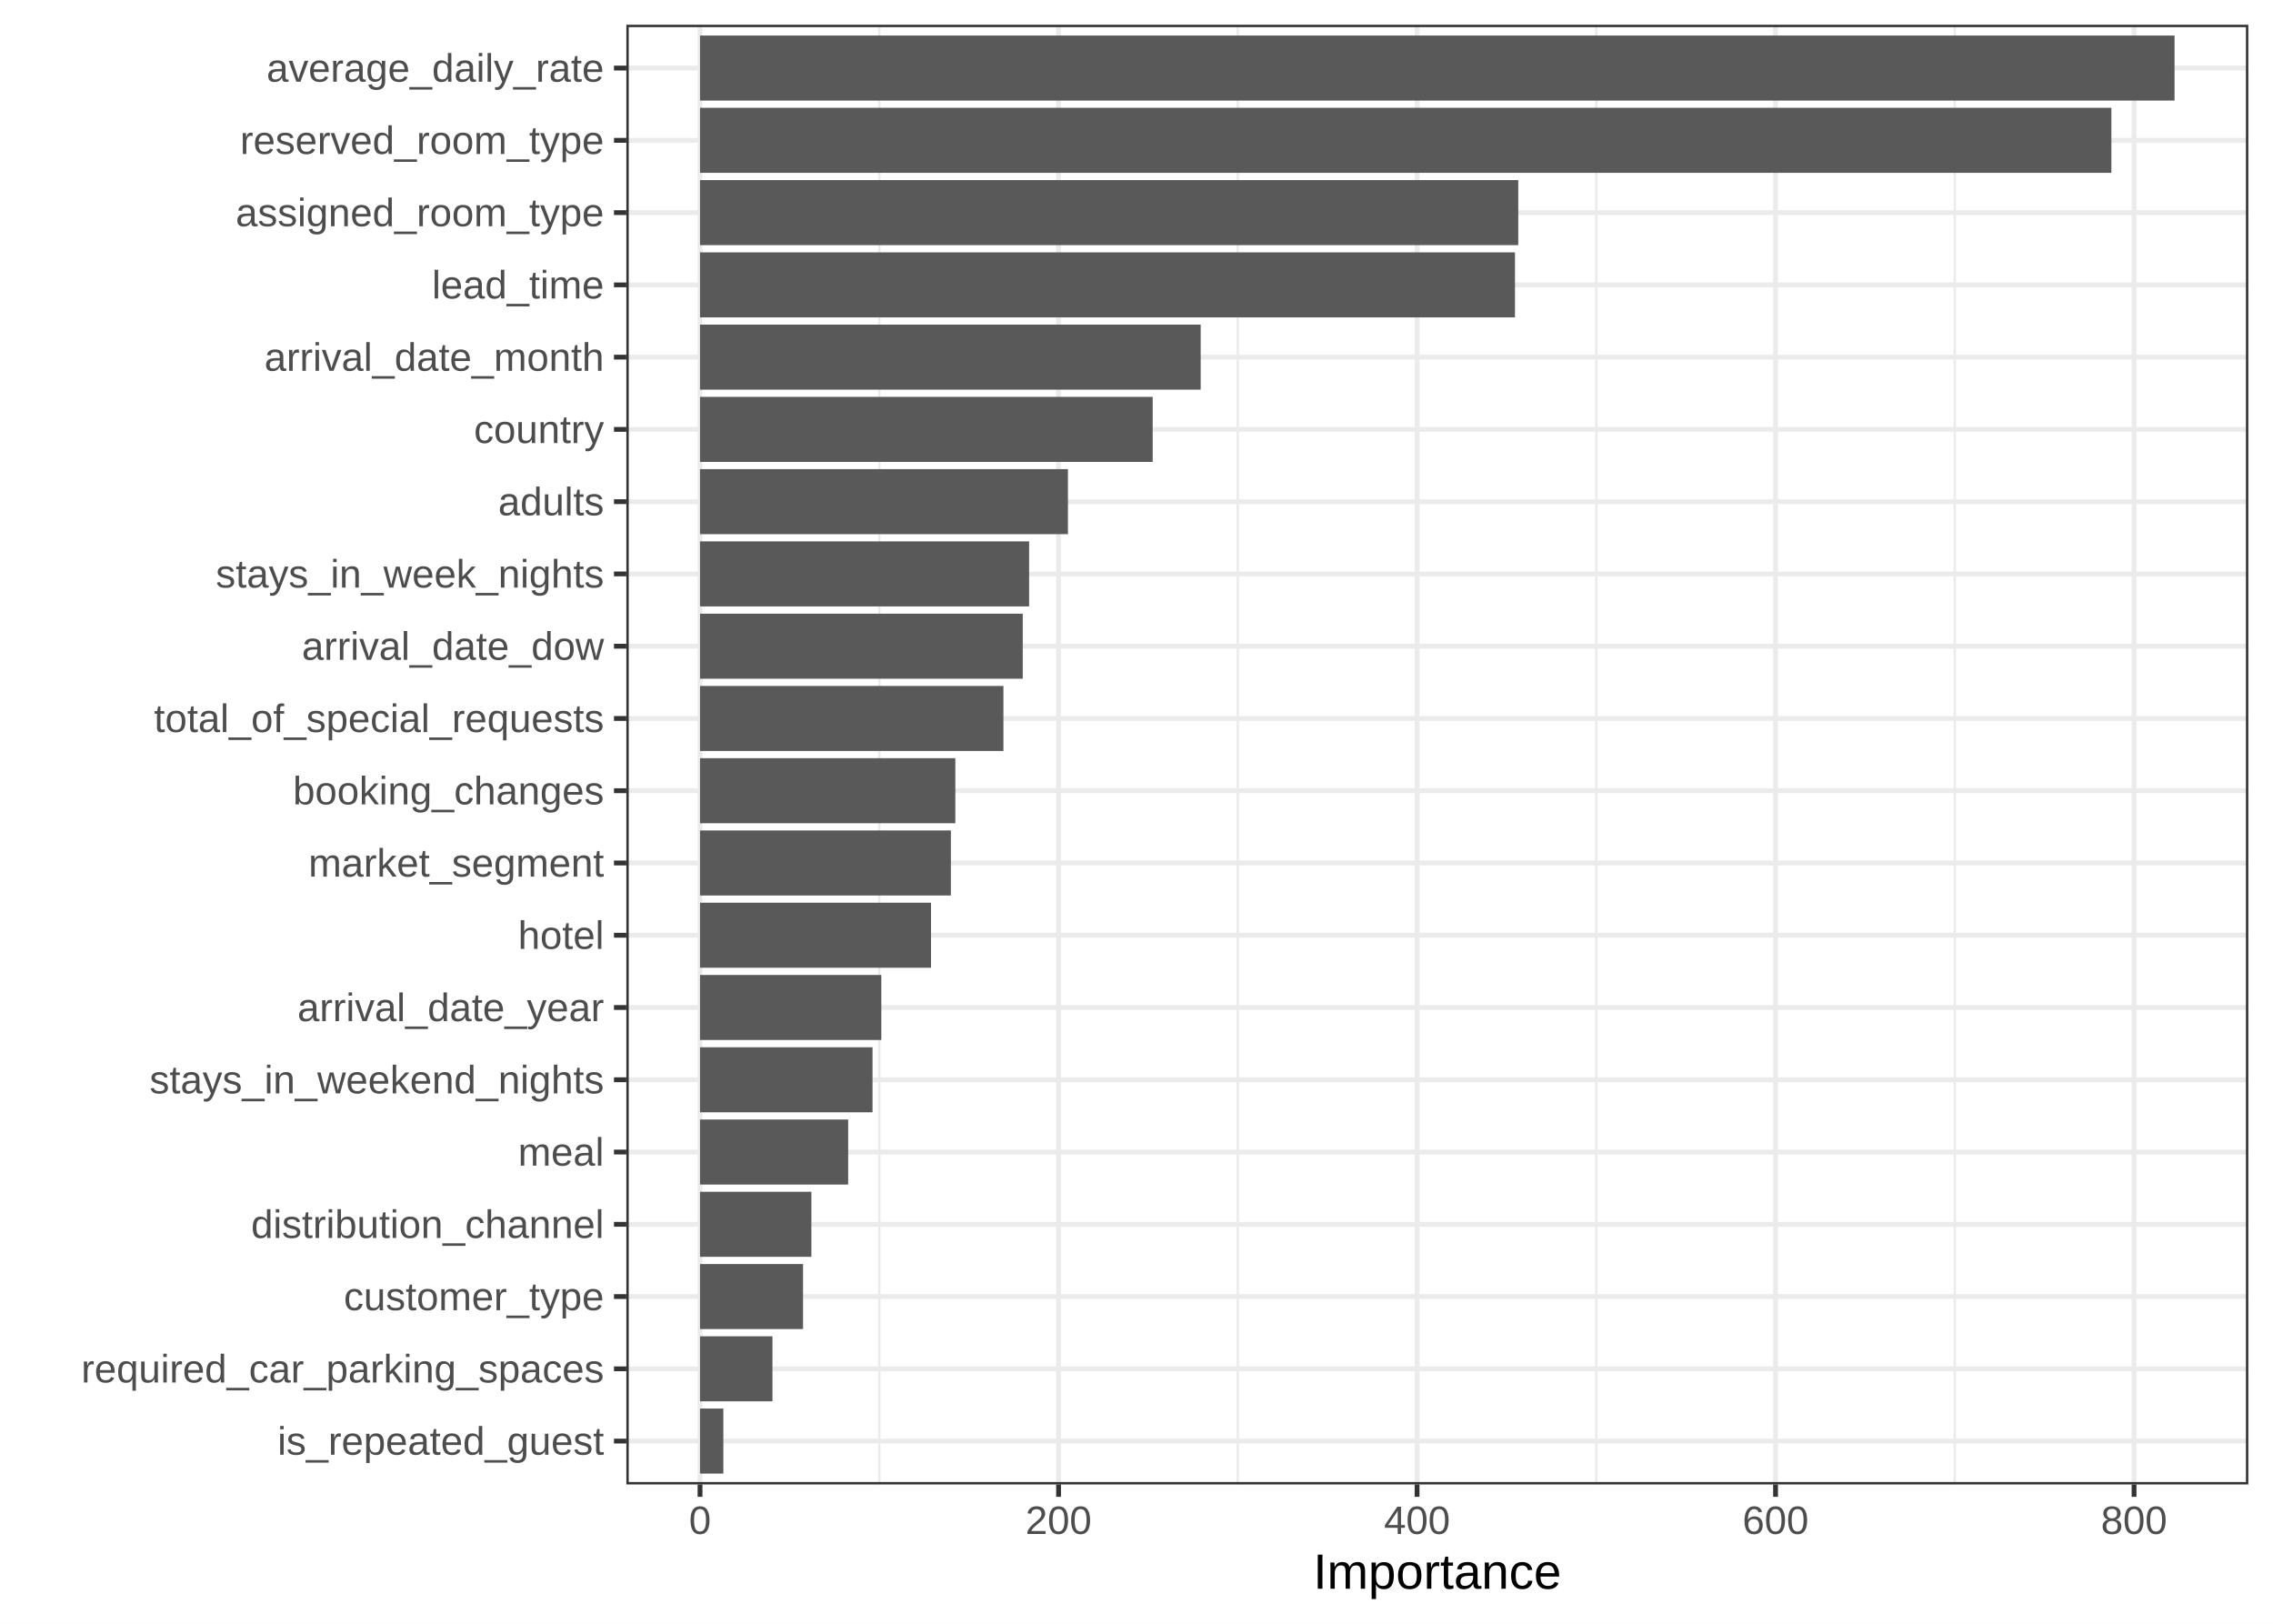
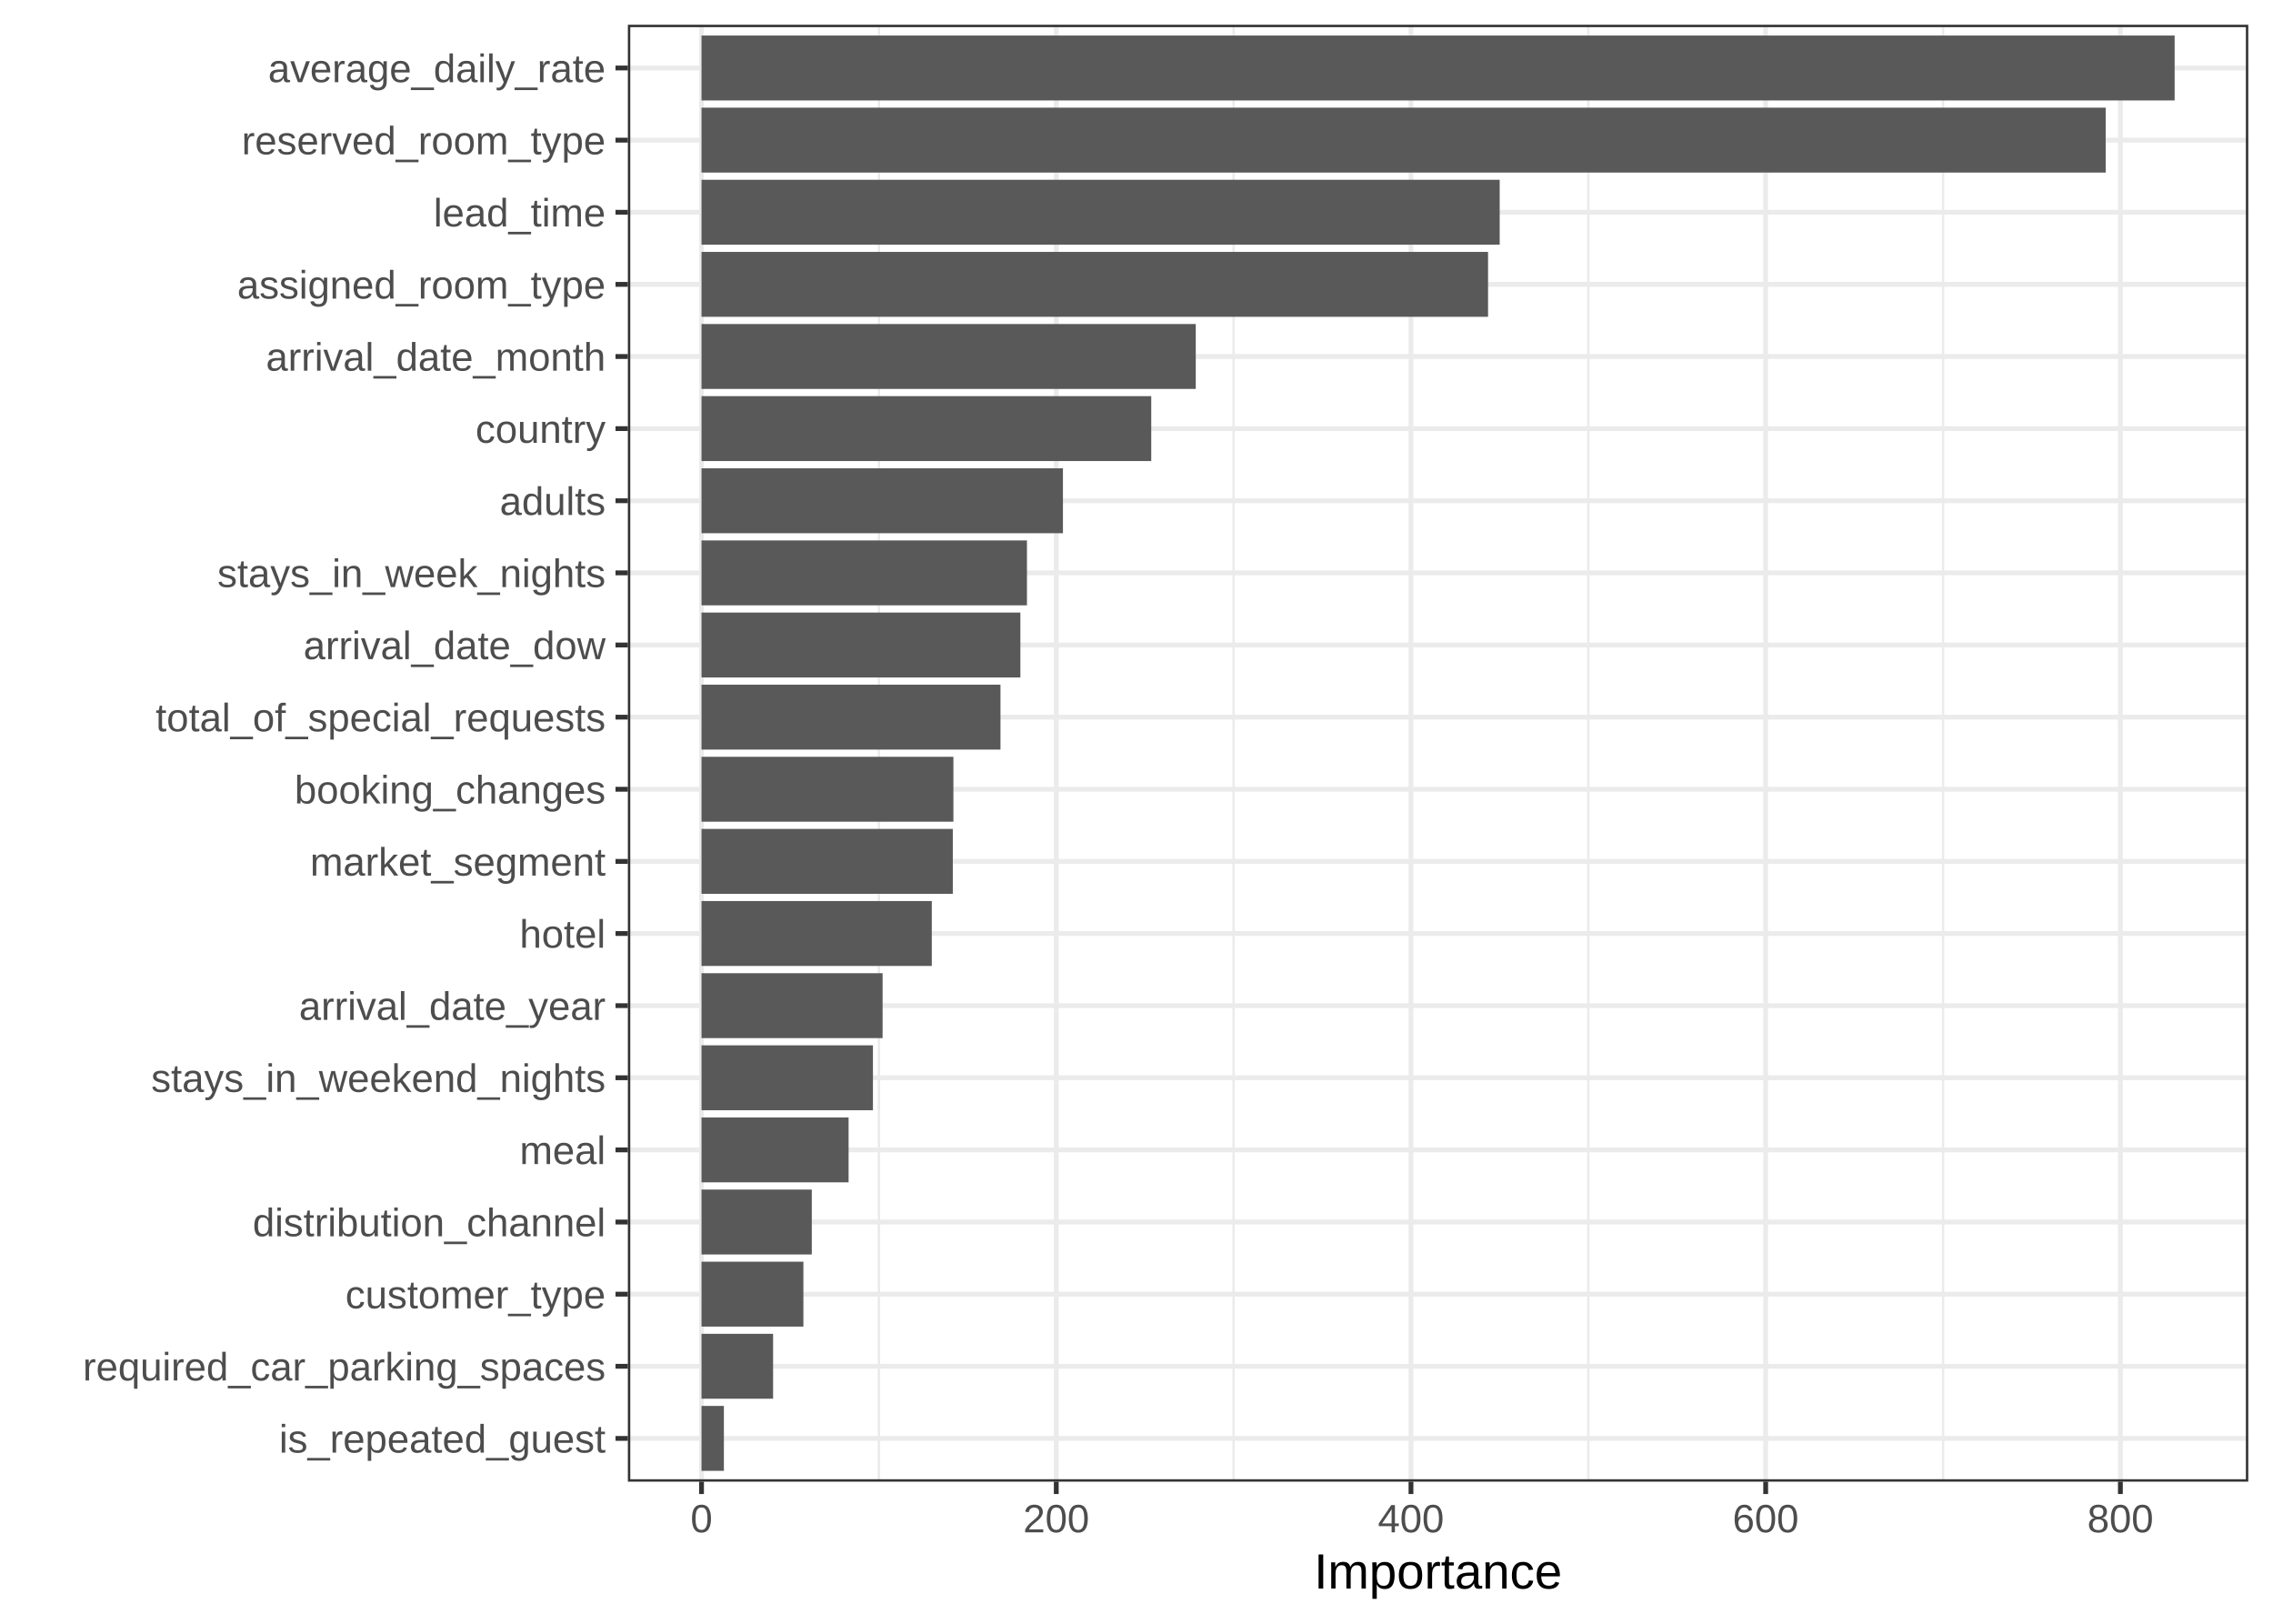
<svg xmlns="http://www.w3.org/2000/svg" width="504.00pt" height="360.00pt" viewBox="0 0 504.00 360.00">
  <g class="svglite">
    <defs>
      <style type="text/css">
    .svglite line, .svglite polyline, .svglite polygon, .svglite path, .svglite rect, .svglite circle {
      fill: none;
      stroke: #000000;
      stroke-linecap: round;
      stroke-linejoin: round;
      stroke-miterlimit: 10.00;
    }
    .svglite text {
      white-space: pre;
    }
    .svglite g.glyphgroup path {
      fill: inherit;
      stroke: none;
    }
  </style>
    </defs>
    <rect width="100%" height="100%" style="stroke: none; fill: none;" />
    <defs>
      <clipPath id="cpMC4wMHw1MDQuMDB8MC4wMHwzNjAuMDA=">
        <rect x="0.00" y="0.00" width="504.00" height="360.00" />
      </clipPath>
    </defs>
    <g clip-path="url(#cpMC4wMHw1MDQuMDB8MC4wMHwzNjAuMDA=)">
      <rect x="0.00" y="0.00" width="504.00" height="360.00" style="stroke-width: 1.07; stroke: #FFFFFF; fill: #FFFFFF;" />
    </g>
    <defs>
-       <clipPath id="cpMTM4Ljg4fDQ5OC41Mnw1LjQ4fDMyOS4xMg==">
-         <rect x="138.88" y="5.48" width="359.65" height="323.64" />
+       <clipPath id="cpMTM5LjIyfDQ5OC41Mnw1LjQ4fDMyOC41MA==">
+         <rect x="139.22" y="5.48" width="359.30" height="323.02" />
      </clipPath>
    </defs>
-     <g clip-path="url(#cpMTM4Ljg4fDQ5OC41Mnw1LjQ4fDMyOS4xMg==)">
-       <rect x="138.88" y="5.48" width="359.65" height="323.64" style="stroke-width: 1.07; stroke: none; fill: #FFFFFF;" />
-       <polyline points="194.97,329.12 194.97,5.48 " style="stroke-width: 0.53; stroke: #EBEBEB; stroke-linecap: butt;" />
-       <polyline points="274.46,329.12 274.46,5.48 " style="stroke-width: 0.53; stroke: #EBEBEB; stroke-linecap: butt;" />
-       <polyline points="353.95,329.12 353.95,5.48 " style="stroke-width: 0.53; stroke: #EBEBEB; stroke-linecap: butt;" />
-       <polyline points="433.45,329.12 433.45,5.48 " style="stroke-width: 0.53; stroke: #EBEBEB; stroke-linecap: butt;" />
-       <polyline points="138.88,319.50 498.52,319.50 " style="stroke-width: 1.07; stroke: #EBEBEB; stroke-linecap: butt;" />
-       <polyline points="138.88,303.48 498.52,303.48 " style="stroke-width: 1.07; stroke: #EBEBEB; stroke-linecap: butt;" />
-       <polyline points="138.88,287.46 498.52,287.46 " style="stroke-width: 1.07; stroke: #EBEBEB; stroke-linecap: butt;" />
-       <polyline points="138.88,271.44 498.52,271.44 " style="stroke-width: 1.07; stroke: #EBEBEB; stroke-linecap: butt;" />
-       <polyline points="138.88,255.42 498.52,255.42 " style="stroke-width: 1.07; stroke: #EBEBEB; stroke-linecap: butt;" />
-       <polyline points="138.88,239.39 498.52,239.39 " style="stroke-width: 1.07; stroke: #EBEBEB; stroke-linecap: butt;" />
-       <polyline points="138.88,223.37 498.52,223.37 " style="stroke-width: 1.07; stroke: #EBEBEB; stroke-linecap: butt;" />
-       <polyline points="138.88,207.35 498.52,207.35 " style="stroke-width: 1.07; stroke: #EBEBEB; stroke-linecap: butt;" />
-       <polyline points="138.88,191.33 498.52,191.33 " style="stroke-width: 1.07; stroke: #EBEBEB; stroke-linecap: butt;" />
-       <polyline points="138.88,175.31 498.52,175.31 " style="stroke-width: 1.07; stroke: #EBEBEB; stroke-linecap: butt;" />
-       <polyline points="138.88,159.29 498.52,159.29 " style="stroke-width: 1.07; stroke: #EBEBEB; stroke-linecap: butt;" />
-       <polyline points="138.88,143.27 498.52,143.27 " style="stroke-width: 1.07; stroke: #EBEBEB; stroke-linecap: butt;" />
-       <polyline points="138.88,127.24 498.52,127.24 " style="stroke-width: 1.07; stroke: #EBEBEB; stroke-linecap: butt;" />
-       <polyline points="138.88,111.22 498.52,111.22 " style="stroke-width: 1.07; stroke: #EBEBEB; stroke-linecap: butt;" />
-       <polyline points="138.88,95.20 498.52,95.20 " style="stroke-width: 1.07; stroke: #EBEBEB; stroke-linecap: butt;" />
-       <polyline points="138.88,79.18 498.52,79.18 " style="stroke-width: 1.07; stroke: #EBEBEB; stroke-linecap: butt;" />
-       <polyline points="138.88,63.16 498.52,63.16 " style="stroke-width: 1.07; stroke: #EBEBEB; stroke-linecap: butt;" />
-       <polyline points="138.88,47.14 498.52,47.14 " style="stroke-width: 1.07; stroke: #EBEBEB; stroke-linecap: butt;" />
-       <polyline points="138.88,31.11 498.52,31.11 " style="stroke-width: 1.07; stroke: #EBEBEB; stroke-linecap: butt;" />
-       <polyline points="138.88,15.09 498.52,15.09 " style="stroke-width: 1.07; stroke: #EBEBEB; stroke-linecap: butt;" />
-       <polyline points="155.22,329.12 155.22,5.48 " style="stroke-width: 1.07; stroke: #EBEBEB; stroke-linecap: butt;" />
-       <polyline points="234.72,329.12 234.72,5.48 " style="stroke-width: 1.07; stroke: #EBEBEB; stroke-linecap: butt;" />
-       <polyline points="314.21,329.12 314.21,5.48 " style="stroke-width: 1.07; stroke: #EBEBEB; stroke-linecap: butt;" />
-       <polyline points="393.70,329.12 393.70,5.48 " style="stroke-width: 1.07; stroke: #EBEBEB; stroke-linecap: butt;" />
-       <polyline points="473.19,329.12 473.19,5.48 " style="stroke-width: 1.07; stroke: #EBEBEB; stroke-linecap: butt;" />
-       <rect x="155.22" y="7.88" width="326.95" height="14.42" style="stroke-width: 1.07; stroke: none; stroke-linecap: butt; stroke-linejoin: miter; fill: #595959;" />
-       <rect x="155.22" y="23.90" width="312.94" height="14.42" style="stroke-width: 1.07; stroke: none; stroke-linecap: butt; stroke-linejoin: miter; fill: #595959;" />
-       <rect x="155.22" y="39.93" width="181.43" height="14.42" style="stroke-width: 1.07; stroke: none; stroke-linecap: butt; stroke-linejoin: miter; fill: #595959;" />
-       <rect x="155.22" y="55.95" width="180.70" height="14.42" style="stroke-width: 1.07; stroke: none; stroke-linecap: butt; stroke-linejoin: miter; fill: #595959;" />
-       <rect x="155.22" y="71.97" width="111.01" height="14.42" style="stroke-width: 1.07; stroke: none; stroke-linecap: butt; stroke-linejoin: miter; fill: #595959;" />
-       <rect x="155.22" y="87.99" width="100.37" height="14.42" style="stroke-width: 1.07; stroke: none; stroke-linecap: butt; stroke-linejoin: miter; fill: #595959;" />
-       <rect x="155.22" y="104.01" width="81.58" height="14.42" style="stroke-width: 1.07; stroke: none; stroke-linecap: butt; stroke-linejoin: miter; fill: #595959;" />
-       <rect x="155.22" y="120.03" width="72.97" height="14.42" style="stroke-width: 1.07; stroke: none; stroke-linecap: butt; stroke-linejoin: miter; fill: #595959;" />
-       <rect x="155.22" y="136.06" width="71.56" height="14.42" style="stroke-width: 1.07; stroke: none; stroke-linecap: butt; stroke-linejoin: miter; fill: #595959;" />
-       <rect x="155.22" y="152.08" width="67.27" height="14.42" style="stroke-width: 1.07; stroke: none; stroke-linecap: butt; stroke-linejoin: miter; fill: #595959;" />
-       <rect x="155.22" y="168.10" width="56.61" height="14.42" style="stroke-width: 1.07; stroke: none; stroke-linecap: butt; stroke-linejoin: miter; fill: #595959;" />
-       <rect x="155.22" y="184.12" width="55.62" height="14.42" style="stroke-width: 1.07; stroke: none; stroke-linecap: butt; stroke-linejoin: miter; fill: #595959;" />
-       <rect x="155.22" y="200.14" width="51.22" height="14.42" style="stroke-width: 1.07; stroke: none; stroke-linecap: butt; stroke-linejoin: miter; fill: #595959;" />
-       <rect x="155.22" y="216.16" width="40.20" height="14.42" style="stroke-width: 1.07; stroke: none; stroke-linecap: butt; stroke-linejoin: miter; fill: #595959;" />
-       <rect x="155.22" y="232.19" width="38.25" height="14.42" style="stroke-width: 1.07; stroke: none; stroke-linecap: butt; stroke-linejoin: miter; fill: #595959;" />
-       <rect x="155.22" y="248.21" width="32.85" height="14.42" style="stroke-width: 1.07; stroke: none; stroke-linecap: butt; stroke-linejoin: miter; fill: #595959;" />
-       <rect x="155.22" y="264.23" width="24.69" height="14.42" style="stroke-width: 1.07; stroke: none; stroke-linecap: butt; stroke-linejoin: miter; fill: #595959;" />
-       <rect x="155.22" y="280.25" width="22.84" height="14.42" style="stroke-width: 1.07; stroke: none; stroke-linecap: butt; stroke-linejoin: miter; fill: #595959;" />
-       <rect x="155.22" y="296.27" width="16.06" height="14.42" style="stroke-width: 1.07; stroke: none; stroke-linecap: butt; stroke-linejoin: miter; fill: #595959;" />
-       <rect x="155.22" y="312.29" width="5.17" height="14.42" style="stroke-width: 1.07; stroke: none; stroke-linecap: butt; stroke-linejoin: miter; fill: #595959;" />
-       <rect x="138.88" y="5.48" width="359.65" height="323.64" style="stroke-width: 1.07; stroke: #333333;" />
+     <g clip-path="url(#cpMTM5LjIyfDQ5OC41Mnw1LjQ4fDMyOC41MA==)">
+       <rect x="139.22" y="5.48" width="359.30" height="323.02" style="stroke-width: 1.07; stroke: none; fill: #FFFFFF;" />
+       <polyline points="194.88,328.50 194.88,5.48 " style="stroke-width: 0.53; stroke: #EBEBEB; stroke-linecap: butt;" />
+       <polyline points="273.53,328.50 273.53,5.48 " style="stroke-width: 0.53; stroke: #EBEBEB; stroke-linecap: butt;" />
+       <polyline points="352.18,328.50 352.18,5.48 " style="stroke-width: 0.53; stroke: #EBEBEB; stroke-linecap: butt;" />
+       <polyline points="430.84,328.50 430.84,5.48 " style="stroke-width: 0.53; stroke: #EBEBEB; stroke-linecap: butt;" />
+       <polyline points="139.22,318.91 498.52,318.91 " style="stroke-width: 1.07; stroke: #EBEBEB; stroke-linecap: butt;" />
+       <polyline points="139.22,302.92 498.52,302.92 " style="stroke-width: 1.07; stroke: #EBEBEB; stroke-linecap: butt;" />
+       <polyline points="139.22,286.93 498.52,286.93 " style="stroke-width: 1.07; stroke: #EBEBEB; stroke-linecap: butt;" />
+       <polyline points="139.22,270.94 498.52,270.94 " style="stroke-width: 1.07; stroke: #EBEBEB; stroke-linecap: butt;" />
+       <polyline points="139.22,254.94 498.52,254.94 " style="stroke-width: 1.07; stroke: #EBEBEB; stroke-linecap: butt;" />
+       <polyline points="139.22,238.95 498.52,238.95 " style="stroke-width: 1.07; stroke: #EBEBEB; stroke-linecap: butt;" />
+       <polyline points="139.22,222.96 498.52,222.96 " style="stroke-width: 1.07; stroke: #EBEBEB; stroke-linecap: butt;" />
+       <polyline points="139.22,206.97 498.52,206.97 " style="stroke-width: 1.07; stroke: #EBEBEB; stroke-linecap: butt;" />
+       <polyline points="139.22,190.98 498.52,190.98 " style="stroke-width: 1.07; stroke: #EBEBEB; stroke-linecap: butt;" />
+       <polyline points="139.22,174.99 498.52,174.99 " style="stroke-width: 1.07; stroke: #EBEBEB; stroke-linecap: butt;" />
+       <polyline points="139.22,159.00 498.52,159.00 " style="stroke-width: 1.07; stroke: #EBEBEB; stroke-linecap: butt;" />
+       <polyline points="139.22,143.00 498.52,143.00 " style="stroke-width: 1.07; stroke: #EBEBEB; stroke-linecap: butt;" />
+       <polyline points="139.22,127.01 498.52,127.01 " style="stroke-width: 1.07; stroke: #EBEBEB; stroke-linecap: butt;" />
+       <polyline points="139.22,111.02 498.52,111.02 " style="stroke-width: 1.07; stroke: #EBEBEB; stroke-linecap: butt;" />
+       <polyline points="139.22,95.03 498.52,95.03 " style="stroke-width: 1.07; stroke: #EBEBEB; stroke-linecap: butt;" />
+       <polyline points="139.22,79.04 498.52,79.04 " style="stroke-width: 1.07; stroke: #EBEBEB; stroke-linecap: butt;" />
+       <polyline points="139.22,63.05 498.52,63.05 " style="stroke-width: 1.07; stroke: #EBEBEB; stroke-linecap: butt;" />
+       <polyline points="139.22,47.06 498.52,47.06 " style="stroke-width: 1.07; stroke: #EBEBEB; stroke-linecap: butt;" />
+       <polyline points="139.22,31.07 498.52,31.07 " style="stroke-width: 1.07; stroke: #EBEBEB; stroke-linecap: butt;" />
+       <polyline points="139.22,15.07 498.52,15.07 " style="stroke-width: 1.07; stroke: #EBEBEB; stroke-linecap: butt;" />
+       <polyline points="155.55,328.50 155.55,5.48 " style="stroke-width: 1.07; stroke: #EBEBEB; stroke-linecap: butt;" />
+       <polyline points="234.21,328.50 234.21,5.48 " style="stroke-width: 1.07; stroke: #EBEBEB; stroke-linecap: butt;" />
+       <polyline points="312.86,328.50 312.86,5.48 " style="stroke-width: 1.07; stroke: #EBEBEB; stroke-linecap: butt;" />
+       <polyline points="391.51,328.50 391.51,5.48 " style="stroke-width: 1.07; stroke: #EBEBEB; stroke-linecap: butt;" />
+       <polyline points="470.16,328.50 470.16,5.48 " style="stroke-width: 1.07; stroke: #EBEBEB; stroke-linecap: butt;" />
+       <rect x="155.55" y="7.88" width="326.64" height="14.39" style="stroke-width: 1.07; stroke: none; stroke-linecap: butt; stroke-linejoin: miter; fill: #595959;" />
+       <rect x="155.55" y="23.87" width="311.35" height="14.39" style="stroke-width: 1.07; stroke: none; stroke-linecap: butt; stroke-linejoin: miter; fill: #595959;" />
+       <rect x="155.55" y="39.86" width="176.98" height="14.39" style="stroke-width: 1.07; stroke: none; stroke-linecap: butt; stroke-linejoin: miter; fill: #595959;" />
+       <rect x="155.55" y="55.85" width="174.40" height="14.39" style="stroke-width: 1.07; stroke: none; stroke-linecap: butt; stroke-linejoin: miter; fill: #595959;" />
+       <rect x="155.55" y="71.84" width="109.59" height="14.39" style="stroke-width: 1.07; stroke: none; stroke-linecap: butt; stroke-linejoin: miter; fill: #595959;" />
+       <rect x="155.55" y="87.83" width="99.72" height="14.39" style="stroke-width: 1.07; stroke: none; stroke-linecap: butt; stroke-linejoin: miter; fill: #595959;" />
+       <rect x="155.55" y="103.83" width="80.14" height="14.39" style="stroke-width: 1.07; stroke: none; stroke-linecap: butt; stroke-linejoin: miter; fill: #595959;" />
+       <rect x="155.55" y="119.82" width="72.16" height="14.39" style="stroke-width: 1.07; stroke: none; stroke-linecap: butt; stroke-linejoin: miter; fill: #595959;" />
+       <rect x="155.55" y="135.81" width="70.70" height="14.39" style="stroke-width: 1.07; stroke: none; stroke-linecap: butt; stroke-linejoin: miter; fill: #595959;" />
+       <rect x="155.55" y="151.80" width="66.29" height="14.39" style="stroke-width: 1.07; stroke: none; stroke-linecap: butt; stroke-linejoin: miter; fill: #595959;" />
+       <rect x="155.55" y="167.79" width="55.85" height="14.39" style="stroke-width: 1.07; stroke: none; stroke-linecap: butt; stroke-linejoin: miter; fill: #595959;" />
+       <rect x="155.55" y="183.78" width="55.72" height="14.39" style="stroke-width: 1.07; stroke: none; stroke-linecap: butt; stroke-linejoin: miter; fill: #595959;" />
+       <rect x="155.55" y="199.77" width="51.06" height="14.39" style="stroke-width: 1.07; stroke: none; stroke-linecap: butt; stroke-linejoin: miter; fill: #595959;" />
+       <rect x="155.55" y="215.77" width="40.15" height="14.39" style="stroke-width: 1.07; stroke: none; stroke-linecap: butt; stroke-linejoin: miter; fill: #595959;" />
+       <rect x="155.55" y="231.76" width="38.01" height="14.39" style="stroke-width: 1.07; stroke: none; stroke-linecap: butt; stroke-linejoin: miter; fill: #595959;" />
+       <rect x="155.55" y="247.75" width="32.61" height="14.39" style="stroke-width: 1.07; stroke: none; stroke-linecap: butt; stroke-linejoin: miter; fill: #595959;" />
+       <rect x="155.55" y="263.74" width="24.45" height="14.39" style="stroke-width: 1.07; stroke: none; stroke-linecap: butt; stroke-linejoin: miter; fill: #595959;" />
+       <rect x="155.55" y="279.73" width="22.59" height="14.39" style="stroke-width: 1.07; stroke: none; stroke-linecap: butt; stroke-linejoin: miter; fill: #595959;" />
+       <rect x="155.55" y="295.72" width="15.87" height="14.39" style="stroke-width: 1.07; stroke: none; stroke-linecap: butt; stroke-linejoin: miter; fill: #595959;" />
+       <rect x="155.55" y="311.71" width="4.96" height="14.39" style="stroke-width: 1.07; stroke: none; stroke-linecap: butt; stroke-linejoin: miter; fill: #595959;" />
+       <rect x="139.22" y="5.48" width="359.30" height="323.02" style="stroke-width: 1.07; stroke: #333333;" />
    </g>
    <g clip-path="url(#cpMC4wMHw1MDQuMDB8MC4wMHwzNjAuMDA=)">
-       <text x="133.94" y="322.53" text-anchor="end" style="font-size: 8.80px;fill: #4D4D4D; font-family: &quot;Liberation Sans&quot;;" textLength="72.36px" lengthAdjust="spacingAndGlyphs">is_repeated_guest</text>
-       <text x="133.94" y="306.51" text-anchor="end" style="font-size: 8.80px;fill: #4D4D4D; font-family: &quot;Liberation Sans&quot;;" textLength="115.88px" lengthAdjust="spacingAndGlyphs">required_car_parking_spaces</text>
-       <text x="133.94" y="290.49" text-anchor="end" style="font-size: 8.80px;fill: #4D4D4D; font-family: &quot;Liberation Sans&quot;;" textLength="57.69px" lengthAdjust="spacingAndGlyphs">customer_type</text>
-       <text x="133.94" y="274.47" text-anchor="end" style="font-size: 8.80px;fill: #4D4D4D; font-family: &quot;Liberation Sans&quot;;" textLength="78.22px" lengthAdjust="spacingAndGlyphs">distribution_channel</text>
-       <text x="133.94" y="258.44" text-anchor="end" style="font-size: 8.80px;fill: #4D4D4D; font-family: &quot;Liberation Sans&quot;;" textLength="19.06px" lengthAdjust="spacingAndGlyphs">meal</text>
-       <text x="133.94" y="242.42" text-anchor="end" style="font-size: 8.80px;fill: #4D4D4D; font-family: &quot;Liberation Sans&quot;;" textLength="100.75px" lengthAdjust="spacingAndGlyphs">stays_in_weekend_nights</text>
-       <text x="133.94" y="226.40" text-anchor="end" style="font-size: 8.80px;fill: #4D4D4D; font-family: &quot;Liberation Sans&quot;;" textLength="67.94px" lengthAdjust="spacingAndGlyphs">arrival_date_year</text>
-       <text x="133.94" y="210.38" text-anchor="end" style="font-size: 8.80px;fill: #4D4D4D; font-family: &quot;Liberation Sans&quot;;" textLength="19.06px" lengthAdjust="spacingAndGlyphs">hotel</text>
-       <text x="133.94" y="194.36" text-anchor="end" style="font-size: 8.80px;fill: #4D4D4D; font-family: &quot;Liberation Sans&quot;;" textLength="65.50px" lengthAdjust="spacingAndGlyphs">market_segment</text>
-       <text x="133.94" y="178.34" text-anchor="end" style="font-size: 8.80px;fill: #4D4D4D; font-family: &quot;Liberation Sans&quot;;" textLength="68.97px" lengthAdjust="spacingAndGlyphs">booking_changes</text>
-       <text x="133.94" y="162.31" text-anchor="end" style="font-size: 8.80px;fill: #4D4D4D; font-family: &quot;Liberation Sans&quot;;" textLength="99.73px" lengthAdjust="spacingAndGlyphs">total_of_special_requests</text>
-       <text x="133.94" y="146.29" text-anchor="end" style="font-size: 8.80px;fill: #4D4D4D; font-family: &quot;Liberation Sans&quot;;" textLength="66.97px" lengthAdjust="spacingAndGlyphs">arrival_date_dow</text>
-       <text x="133.94" y="130.27" text-anchor="end" style="font-size: 8.80px;fill: #4D4D4D; font-family: &quot;Liberation Sans&quot;;" textLength="86.08px" lengthAdjust="spacingAndGlyphs">stays_in_week_nights</text>
-       <text x="133.94" y="114.25" text-anchor="end" style="font-size: 8.80px;fill: #4D4D4D; font-family: &quot;Liberation Sans&quot;;" textLength="23.47px" lengthAdjust="spacingAndGlyphs">adults</text>
-       <text x="133.94" y="98.23" text-anchor="end" style="font-size: 8.80px;fill: #4D4D4D; font-family: &quot;Liberation Sans&quot;;" textLength="28.84px" lengthAdjust="spacingAndGlyphs">country</text>
-       <text x="133.94" y="82.21" text-anchor="end" style="font-size: 8.80px;fill: #4D4D4D; font-family: &quot;Liberation Sans&quot;;" textLength="75.27px" lengthAdjust="spacingAndGlyphs">arrival_date_month</text>
-       <text x="133.94" y="66.18" text-anchor="end" style="font-size: 8.80px;fill: #4D4D4D; font-family: &quot;Liberation Sans&quot;;" textLength="38.12px" lengthAdjust="spacingAndGlyphs">lead_time</text>
-       <text x="133.94" y="50.16" text-anchor="end" style="font-size: 8.80px;fill: #4D4D4D; font-family: &quot;Liberation Sans&quot;;" textLength="81.66px" lengthAdjust="spacingAndGlyphs">assigned_room_type</text>
-       <text x="133.94" y="34.14" text-anchor="end" style="font-size: 8.80px;fill: #4D4D4D; font-family: &quot;Liberation Sans&quot;;" textLength="80.66px" lengthAdjust="spacingAndGlyphs">reserved_room_type</text>
-       <text x="133.94" y="18.12" text-anchor="end" style="font-size: 8.80px;fill: #4D4D4D; font-family: &quot;Liberation Sans&quot;;" textLength="74.80px" lengthAdjust="spacingAndGlyphs">average_daily_rate</text>
-       <polyline points="136.14,319.50 138.88,319.50 " style="stroke-width: 1.07; stroke: #333333; stroke-linecap: butt;" />
-       <polyline points="136.14,303.48 138.88,303.48 " style="stroke-width: 1.07; stroke: #333333; stroke-linecap: butt;" />
-       <polyline points="136.14,287.46 138.88,287.46 " style="stroke-width: 1.07; stroke: #333333; stroke-linecap: butt;" />
-       <polyline points="136.14,271.44 138.88,271.44 " style="stroke-width: 1.07; stroke: #333333; stroke-linecap: butt;" />
-       <polyline points="136.14,255.42 138.88,255.42 " style="stroke-width: 1.07; stroke: #333333; stroke-linecap: butt;" />
-       <polyline points="136.14,239.39 138.88,239.39 " style="stroke-width: 1.07; stroke: #333333; stroke-linecap: butt;" />
-       <polyline points="136.14,223.37 138.88,223.37 " style="stroke-width: 1.07; stroke: #333333; stroke-linecap: butt;" />
-       <polyline points="136.14,207.35 138.88,207.35 " style="stroke-width: 1.07; stroke: #333333; stroke-linecap: butt;" />
-       <polyline points="136.14,191.33 138.88,191.33 " style="stroke-width: 1.07; stroke: #333333; stroke-linecap: butt;" />
-       <polyline points="136.14,175.31 138.88,175.31 " style="stroke-width: 1.07; stroke: #333333; stroke-linecap: butt;" />
-       <polyline points="136.14,159.29 138.88,159.29 " style="stroke-width: 1.07; stroke: #333333; stroke-linecap: butt;" />
-       <polyline points="136.14,143.27 138.88,143.27 " style="stroke-width: 1.07; stroke: #333333; stroke-linecap: butt;" />
-       <polyline points="136.14,127.24 138.88,127.24 " style="stroke-width: 1.07; stroke: #333333; stroke-linecap: butt;" />
-       <polyline points="136.14,111.22 138.88,111.22 " style="stroke-width: 1.07; stroke: #333333; stroke-linecap: butt;" />
-       <polyline points="136.14,95.20 138.88,95.20 " style="stroke-width: 1.07; stroke: #333333; stroke-linecap: butt;" />
-       <polyline points="136.14,79.18 138.88,79.18 " style="stroke-width: 1.07; stroke: #333333; stroke-linecap: butt;" />
-       <polyline points="136.14,63.16 138.88,63.16 " style="stroke-width: 1.07; stroke: #333333; stroke-linecap: butt;" />
-       <polyline points="136.14,47.14 138.88,47.14 " style="stroke-width: 1.07; stroke: #333333; stroke-linecap: butt;" />
-       <polyline points="136.14,31.11 138.88,31.11 " style="stroke-width: 1.07; stroke: #333333; stroke-linecap: butt;" />
-       <polyline points="136.14,15.09 138.88,15.09 " style="stroke-width: 1.07; stroke: #333333; stroke-linecap: butt;" />
-       <polyline points="155.22,331.86 155.22,329.12 " style="stroke-width: 1.07; stroke: #333333; stroke-linecap: butt;" />
-       <polyline points="234.72,331.86 234.72,329.12 " style="stroke-width: 1.07; stroke: #333333; stroke-linecap: butt;" />
-       <polyline points="314.21,331.86 314.21,329.12 " style="stroke-width: 1.07; stroke: #333333; stroke-linecap: butt;" />
-       <polyline points="393.70,331.86 393.70,329.12 " style="stroke-width: 1.07; stroke: #333333; stroke-linecap: butt;" />
-       <polyline points="473.19,331.86 473.19,329.12 " style="stroke-width: 1.07; stroke: #333333; stroke-linecap: butt;" />
-       <text x="155.22" y="340.10" text-anchor="middle" style="font-size: 8.80px;fill: #4D4D4D; font-family: &quot;Liberation Sans&quot;;" textLength="4.89px" lengthAdjust="spacingAndGlyphs">0</text>
-       <text x="234.72" y="340.10" text-anchor="middle" style="font-size: 8.80px;fill: #4D4D4D; font-family: &quot;Liberation Sans&quot;;" textLength="14.67px" lengthAdjust="spacingAndGlyphs">200</text>
-       <text x="314.21" y="340.10" text-anchor="middle" style="font-size: 8.80px;fill: #4D4D4D; font-family: &quot;Liberation Sans&quot;;" textLength="14.67px" lengthAdjust="spacingAndGlyphs">400</text>
-       <text x="393.70" y="340.10" text-anchor="middle" style="font-size: 8.80px;fill: #4D4D4D; font-family: &quot;Liberation Sans&quot;;" textLength="14.67px" lengthAdjust="spacingAndGlyphs">600</text>
-       <text x="473.19" y="340.10" text-anchor="middle" style="font-size: 8.80px;fill: #4D4D4D; font-family: &quot;Liberation Sans&quot;;" textLength="14.67px" lengthAdjust="spacingAndGlyphs">800</text>
-       <text x="318.70" y="352.24" text-anchor="middle" style="font-size: 11.00px; font-family: &quot;Liberation Sans&quot;;" textLength="55.06px" lengthAdjust="spacingAndGlyphs">Importance</text>
+       <text x="134.29" y="322.06" text-anchor="end" style="font-size: 8.80px;fill: #4D4D4D; font-family: &quot;Arial&quot;;" textLength="72.36px" lengthAdjust="spacingAndGlyphs">is_repeated_guest</text>
+       <text x="134.29" y="306.07" text-anchor="end" style="font-size: 8.80px;fill: #4D4D4D; font-family: &quot;Arial&quot;;" textLength="115.88px" lengthAdjust="spacingAndGlyphs">required_car_parking_spaces</text>
+       <text x="134.29" y="290.08" text-anchor="end" style="font-size: 8.80px;fill: #4D4D4D; font-family: &quot;Arial&quot;;" textLength="57.69px" lengthAdjust="spacingAndGlyphs">customer_type</text>
+       <text x="134.29" y="274.09" text-anchor="end" style="font-size: 8.80px;fill: #4D4D4D; font-family: &quot;Arial&quot;;" textLength="78.22px" lengthAdjust="spacingAndGlyphs">distribution_channel</text>
+       <text x="134.29" y="258.09" text-anchor="end" style="font-size: 8.80px;fill: #4D4D4D; font-family: &quot;Arial&quot;;" textLength="19.06px" lengthAdjust="spacingAndGlyphs">meal</text>
+       <text x="134.29" y="242.10" text-anchor="end" style="font-size: 8.80px;fill: #4D4D4D; font-family: &quot;Arial&quot;;" textLength="100.75px" lengthAdjust="spacingAndGlyphs">stays_in_weekend_nights</text>
+       <text x="134.29" y="226.11" text-anchor="end" style="font-size: 8.80px;fill: #4D4D4D; font-family: &quot;Arial&quot;;" textLength="67.94px" lengthAdjust="spacingAndGlyphs">arrival_date_year</text>
+       <text x="134.29" y="210.12" text-anchor="end" style="font-size: 8.80px;fill: #4D4D4D; font-family: &quot;Arial&quot;;" textLength="19.06px" lengthAdjust="spacingAndGlyphs">hotel</text>
+       <text x="134.29" y="194.13" text-anchor="end" style="font-size: 8.80px;fill: #4D4D4D; font-family: &quot;Arial&quot;;" textLength="65.50px" lengthAdjust="spacingAndGlyphs">market_segment</text>
+       <text x="134.29" y="178.14" text-anchor="end" style="font-size: 8.80px;fill: #4D4D4D; font-family: &quot;Arial&quot;;" textLength="68.97px" lengthAdjust="spacingAndGlyphs">booking_changes</text>
+       <text x="134.29" y="162.15" text-anchor="end" style="font-size: 8.80px;fill: #4D4D4D; font-family: &quot;Arial&quot;;" textLength="99.73px" lengthAdjust="spacingAndGlyphs">total_of_special_requests</text>
+       <text x="134.29" y="146.15" text-anchor="end" style="font-size: 8.80px;fill: #4D4D4D; font-family: &quot;Arial&quot;;" textLength="66.97px" lengthAdjust="spacingAndGlyphs">arrival_date_dow</text>
+       <text x="134.29" y="130.16" text-anchor="end" style="font-size: 8.80px;fill: #4D4D4D; font-family: &quot;Arial&quot;;" textLength="86.08px" lengthAdjust="spacingAndGlyphs">stays_in_week_nights</text>
+       <text x="134.29" y="114.17" text-anchor="end" style="font-size: 8.80px;fill: #4D4D4D; font-family: &quot;Arial&quot;;" textLength="23.47px" lengthAdjust="spacingAndGlyphs">adults</text>
+       <text x="134.29" y="98.18" text-anchor="end" style="font-size: 8.80px;fill: #4D4D4D; font-family: &quot;Arial&quot;;" textLength="28.84px" lengthAdjust="spacingAndGlyphs">country</text>
+       <text x="134.29" y="82.19" text-anchor="end" style="font-size: 8.80px;fill: #4D4D4D; font-family: &quot;Arial&quot;;" textLength="75.27px" lengthAdjust="spacingAndGlyphs">arrival_date_month</text>
+       <text x="134.29" y="66.20" text-anchor="end" style="font-size: 8.80px;fill: #4D4D4D; font-family: &quot;Arial&quot;;" textLength="81.66px" lengthAdjust="spacingAndGlyphs">assigned_room_type</text>
+       <text x="134.29" y="50.21" text-anchor="end" style="font-size: 8.80px;fill: #4D4D4D; font-family: &quot;Arial&quot;;" textLength="38.12px" lengthAdjust="spacingAndGlyphs">lead_time</text>
+       <text x="134.29" y="34.22" text-anchor="end" style="font-size: 8.80px;fill: #4D4D4D; font-family: &quot;Arial&quot;;" textLength="80.66px" lengthAdjust="spacingAndGlyphs">reserved_room_type</text>
+       <text x="134.29" y="18.22" text-anchor="end" style="font-size: 8.80px;fill: #4D4D4D; font-family: &quot;Arial&quot;;" textLength="74.80px" lengthAdjust="spacingAndGlyphs">average_daily_rate</text>
+       <polyline points="136.48,318.91 139.22,318.91 " style="stroke-width: 1.07; stroke: #333333; stroke-linecap: butt;" />
+       <polyline points="136.48,302.92 139.22,302.92 " style="stroke-width: 1.07; stroke: #333333; stroke-linecap: butt;" />
+       <polyline points="136.48,286.93 139.22,286.93 " style="stroke-width: 1.07; stroke: #333333; stroke-linecap: butt;" />
+       <polyline points="136.48,270.94 139.22,270.94 " style="stroke-width: 1.07; stroke: #333333; stroke-linecap: butt;" />
+       <polyline points="136.48,254.94 139.22,254.94 " style="stroke-width: 1.07; stroke: #333333; stroke-linecap: butt;" />
+       <polyline points="136.48,238.95 139.22,238.95 " style="stroke-width: 1.07; stroke: #333333; stroke-linecap: butt;" />
+       <polyline points="136.48,222.96 139.22,222.96 " style="stroke-width: 1.07; stroke: #333333; stroke-linecap: butt;" />
+       <polyline points="136.48,206.97 139.22,206.97 " style="stroke-width: 1.07; stroke: #333333; stroke-linecap: butt;" />
+       <polyline points="136.48,190.98 139.22,190.98 " style="stroke-width: 1.07; stroke: #333333; stroke-linecap: butt;" />
+       <polyline points="136.48,174.99 139.22,174.99 " style="stroke-width: 1.07; stroke: #333333; stroke-linecap: butt;" />
+       <polyline points="136.48,159.00 139.22,159.00 " style="stroke-width: 1.07; stroke: #333333; stroke-linecap: butt;" />
+       <polyline points="136.48,143.00 139.22,143.00 " style="stroke-width: 1.07; stroke: #333333; stroke-linecap: butt;" />
+       <polyline points="136.48,127.01 139.22,127.01 " style="stroke-width: 1.07; stroke: #333333; stroke-linecap: butt;" />
+       <polyline points="136.48,111.02 139.22,111.02 " style="stroke-width: 1.07; stroke: #333333; stroke-linecap: butt;" />
+       <polyline points="136.48,95.03 139.22,95.03 " style="stroke-width: 1.07; stroke: #333333; stroke-linecap: butt;" />
+       <polyline points="136.48,79.04 139.22,79.04 " style="stroke-width: 1.07; stroke: #333333; stroke-linecap: butt;" />
+       <polyline points="136.48,63.05 139.22,63.05 " style="stroke-width: 1.07; stroke: #333333; stroke-linecap: butt;" />
+       <polyline points="136.48,47.06 139.22,47.06 " style="stroke-width: 1.07; stroke: #333333; stroke-linecap: butt;" />
+       <polyline points="136.48,31.07 139.22,31.07 " style="stroke-width: 1.07; stroke: #333333; stroke-linecap: butt;" />
+       <polyline points="136.48,15.07 139.22,15.07 " style="stroke-width: 1.07; stroke: #333333; stroke-linecap: butt;" />
+       <polyline points="155.55,331.24 155.55,328.50 " style="stroke-width: 1.07; stroke: #333333; stroke-linecap: butt;" />
+       <polyline points="234.21,331.24 234.21,328.50 " style="stroke-width: 1.07; stroke: #333333; stroke-linecap: butt;" />
+       <polyline points="312.86,331.24 312.86,328.50 " style="stroke-width: 1.07; stroke: #333333; stroke-linecap: butt;" />
+       <polyline points="391.51,331.24 391.51,328.50 " style="stroke-width: 1.07; stroke: #333333; stroke-linecap: butt;" />
+       <polyline points="470.16,331.24 470.16,328.50 " style="stroke-width: 1.07; stroke: #333333; stroke-linecap: butt;" />
+       <text x="155.55" y="339.74" text-anchor="middle" style="font-size: 8.80px;fill: #4D4D4D; font-family: &quot;Arial&quot;;" textLength="4.89px" lengthAdjust="spacingAndGlyphs">0</text>
+       <text x="234.21" y="339.74" text-anchor="middle" style="font-size: 8.80px;fill: #4D4D4D; font-family: &quot;Arial&quot;;" textLength="14.67px" lengthAdjust="spacingAndGlyphs">200</text>
+       <text x="312.86" y="339.74" text-anchor="middle" style="font-size: 8.80px;fill: #4D4D4D; font-family: &quot;Arial&quot;;" textLength="14.67px" lengthAdjust="spacingAndGlyphs">400</text>
+       <text x="391.51" y="339.74" text-anchor="middle" style="font-size: 8.80px;fill: #4D4D4D; font-family: &quot;Arial&quot;;" textLength="14.67px" lengthAdjust="spacingAndGlyphs">600</text>
+       <text x="470.16" y="339.74" text-anchor="middle" style="font-size: 8.80px;fill: #4D4D4D; font-family: &quot;Arial&quot;;" textLength="14.67px" lengthAdjust="spacingAndGlyphs">800</text>
+       <text x="318.87" y="352.20" text-anchor="middle" style="font-size: 11.00px; font-family: &quot;Arial&quot;;" textLength="55.06px" lengthAdjust="spacingAndGlyphs">Importance</text>
    </g>
  </g>
</svg>
